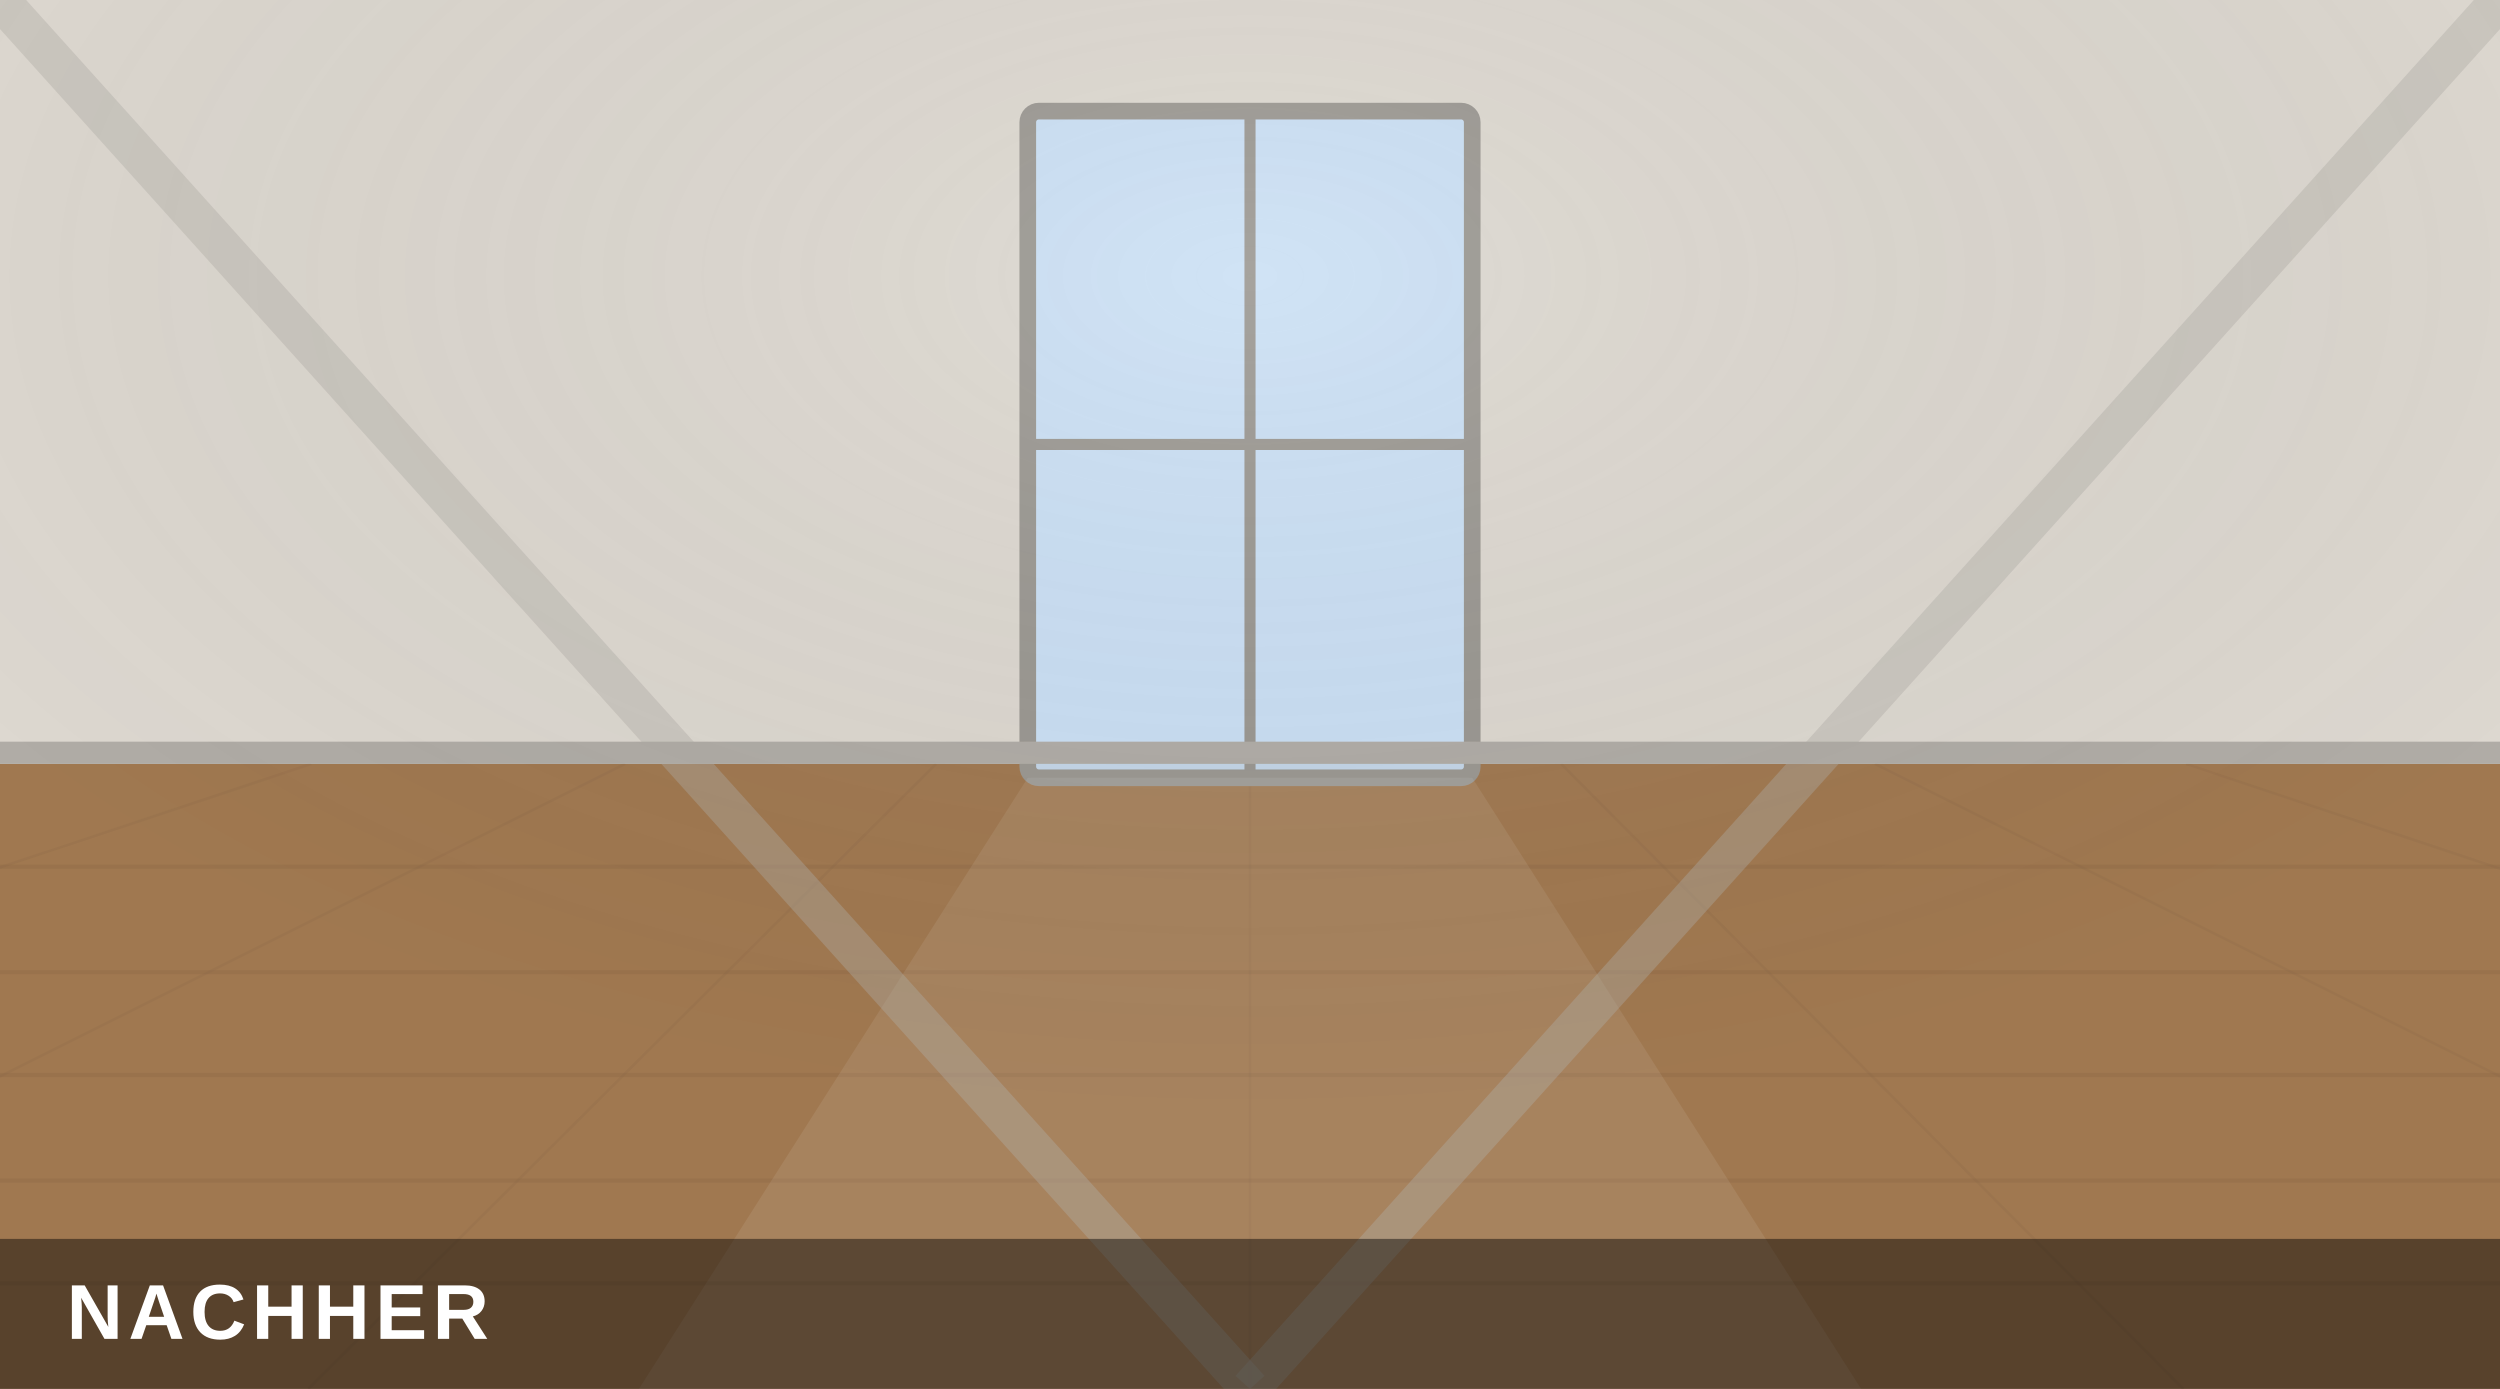
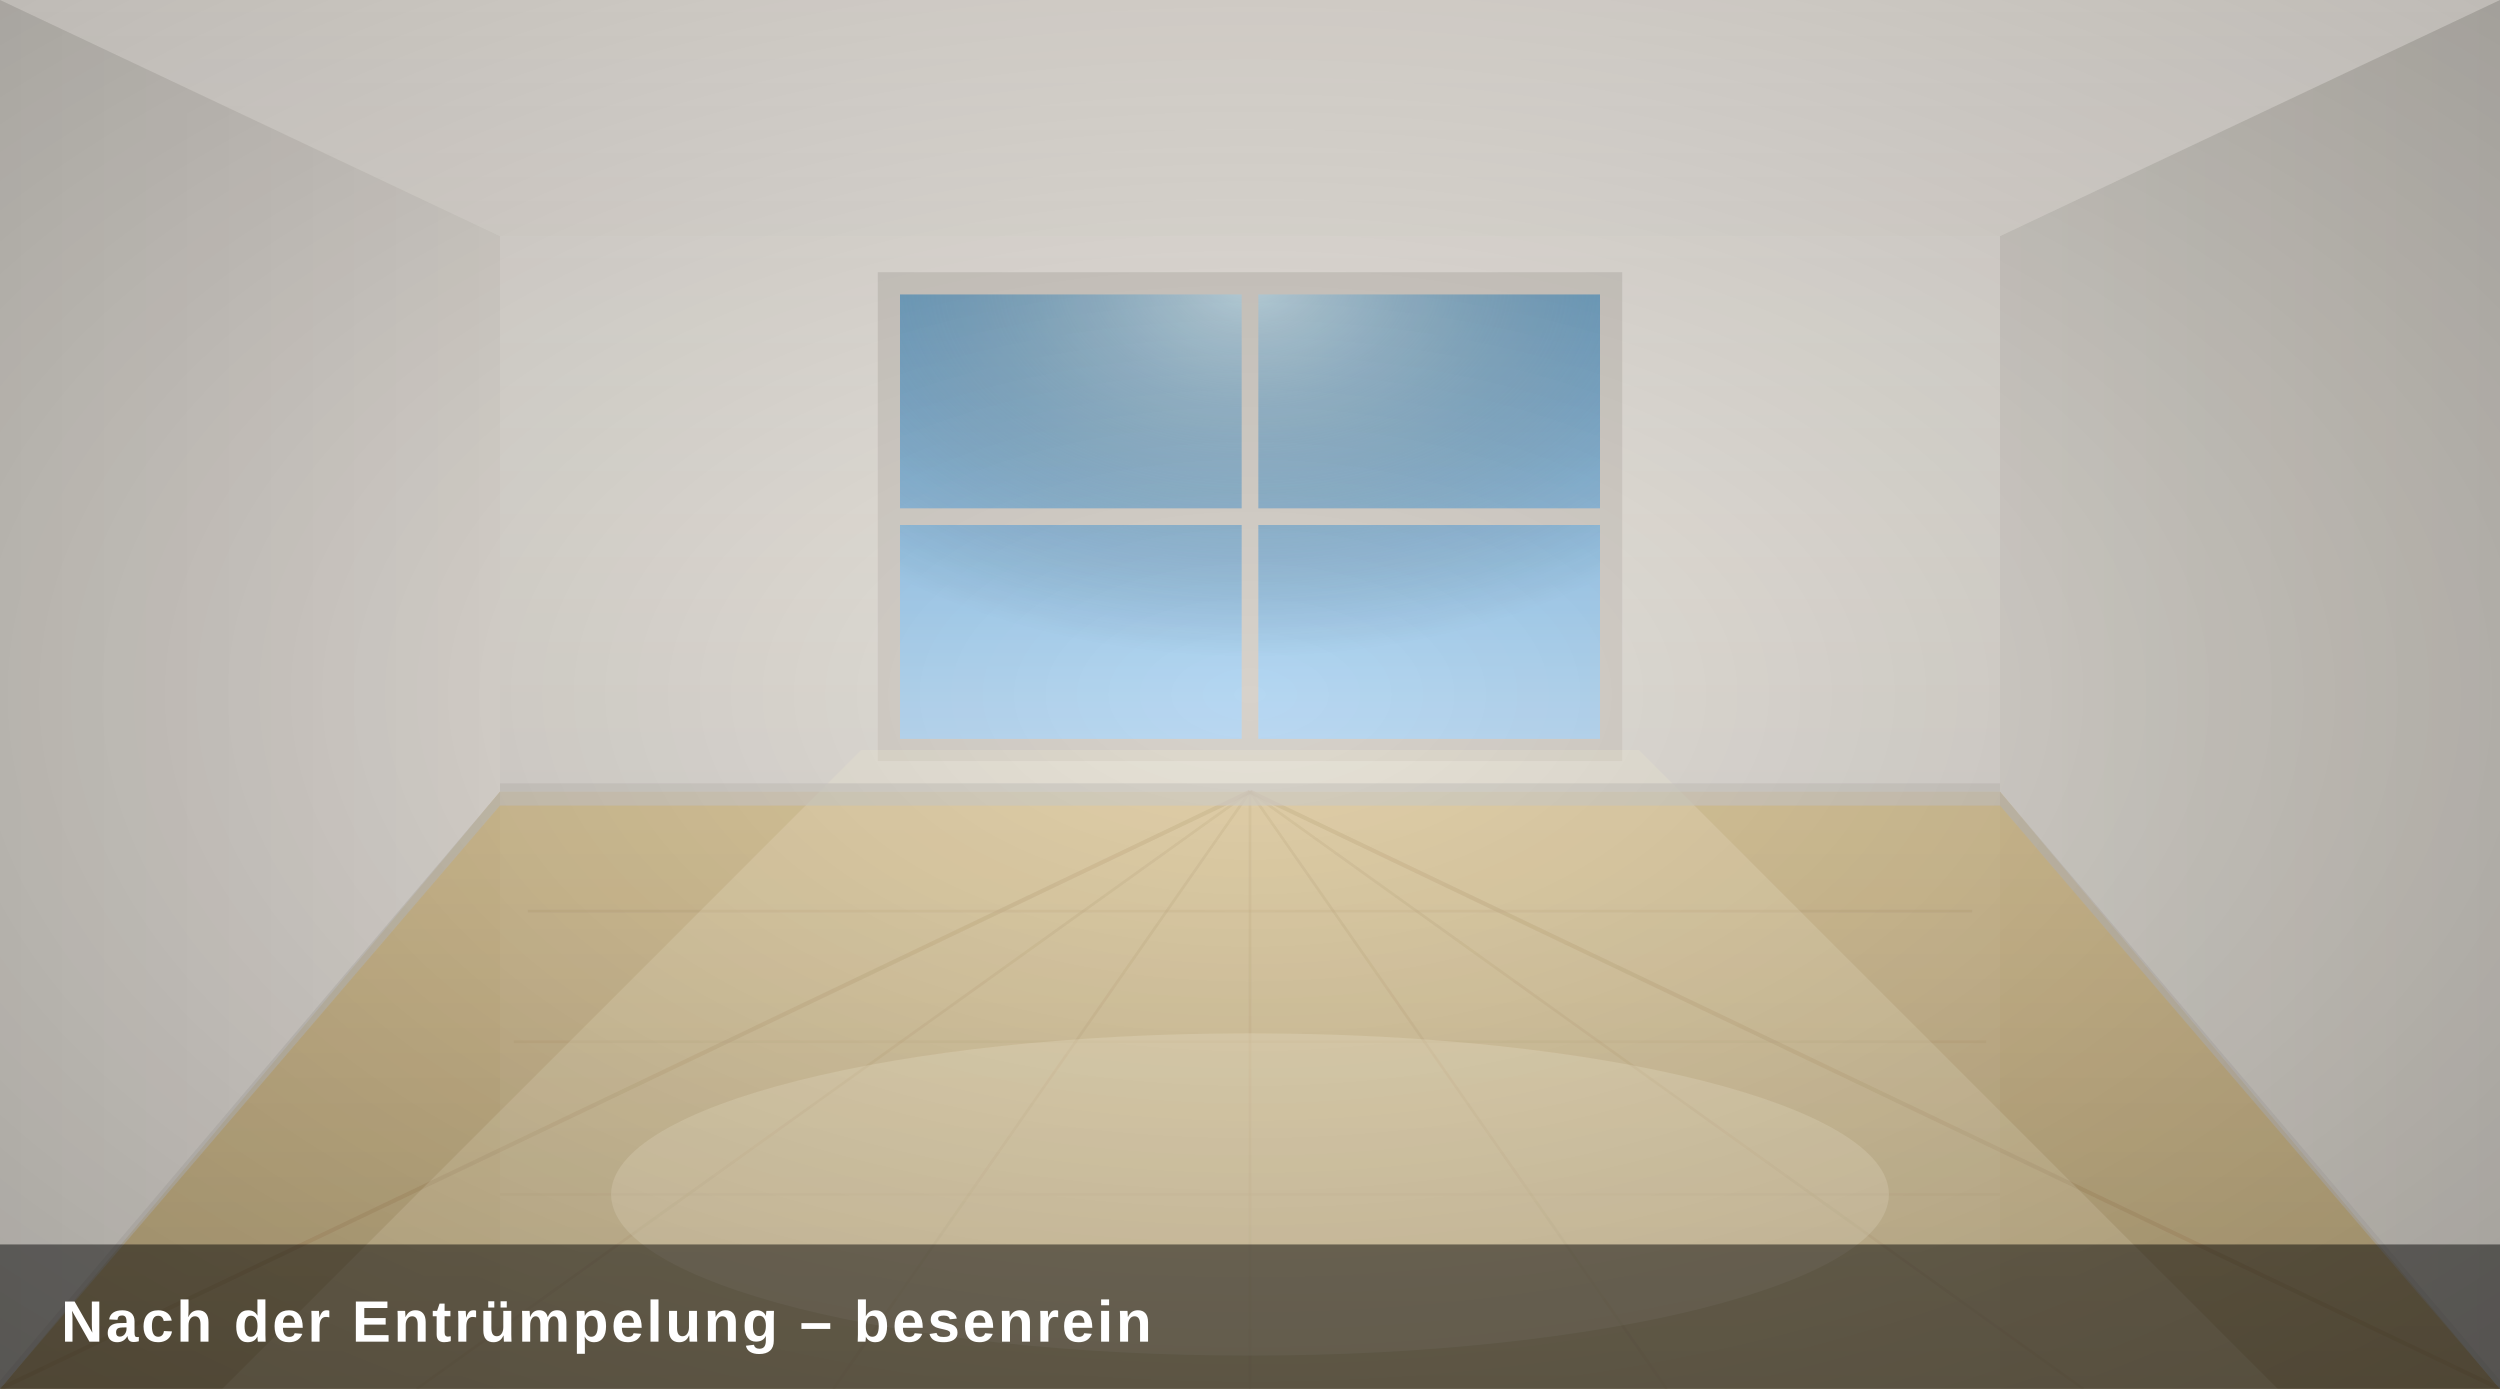
<svg xmlns="http://www.w3.org/2000/svg" viewBox="0 0 900 500" width="900" height="500">
-   <rect width="900" height="500" fill="#ede8e0" />
-   <rect x="0" y="0" width="900" height="275" fill="#ddd8d0" />
-   <polygon points="0,275 900,275 900,500 0,500" fill="#a07850" />
-   <line x1="0" y1="312" x2="900" y2="312" stroke="#886644" stroke-width="1.5" opacity="0.3" />
-   <line x1="0" y1="350" x2="900" y2="350" stroke="#886644" stroke-width="1.5" opacity="0.3" />
-   <line x1="0" y1="387" x2="900" y2="387" stroke="#886644" stroke-width="1.5" opacity="0.3" />
-   <line x1="0" y1="425" x2="900" y2="425" stroke="#886644" stroke-width="1.5" opacity="0.3" />
-   <line x1="0" y1="462" x2="900" y2="462" stroke="#886644" stroke-width="1.5" opacity="0.3" />
-   <line x1="112" y1="275" x2="-564" y2="500" stroke="#886644" stroke-width="1" opacity="0.2" />
-   <line x1="225" y1="275" x2="-225" y2="500" stroke="#886644" stroke-width="1" opacity="0.2" />
-   <line x1="337" y1="275" x2="111" y2="500" stroke="#886644" stroke-width="1" opacity="0.2" />
-   <line x1="450" y1="275" x2="450" y2="500" stroke="#886644" stroke-width="1" opacity="0.2" />
-   <line x1="562" y1="275" x2="786" y2="500" stroke="#886644" stroke-width="1" opacity="0.2" />
-   <line x1="675" y1="275" x2="1125" y2="500" stroke="#886644" stroke-width="1" opacity="0.2" />
-   <line x1="787" y1="275" x2="1461" y2="500" stroke="#886644" stroke-width="1" opacity="0.2" />
-   <rect x="370" y="40" width="160" height="240" rx="4" fill="#c8e0f8" opacity="0.9" />
-   <rect x="370" y="40" width="160" height="240" rx="4" fill="none" stroke="#9a9791" stroke-width="6" />
-   <line x1="450" y1="40" x2="450" y2="280" stroke="#9a9791" stroke-width="4" />
-   <line x1="370" y1="160" x2="530" y2="160" stroke="#9a9791" stroke-width="4" />
-   <polygon points="370,280 530,280 670,500 230,500" fill="#fff" opacity="0.08" />
-   <line x1="0" y1="0" x2="450" y2="500" stroke="#b0aca6" stroke-width="14" opacity="0.4" />
-   <line x1="900" y1="0" x2="450" y2="500" stroke="#b0aca6" stroke-width="14" opacity="0.4" />
-   <rect x="0" y="267" width="900" height="8" fill="#b0aca6" />
-   <radialGradient id="light3a" cx="50%" cy="20%" r="60%">
-     <stop offset="0%" stop-color="#fff" stop-opacity="0.12" />
-     <stop offset="100%" stop-color="transparent" />
-   </radialGradient>
-   <rect width="900" height="500" fill="url(#light3a)" />
-   <rect x="0" y="446" width="900" height="54" fill="#000" opacity="0.45" />
-   <text x="24" y="482" font-family="Arial Black, Arial" font-weight="900" font-size="28" fill="#fff" letter-spacing="2">NACHHER</text>
+   <defs>
+     <linearGradient id="n3-ceil" x1="0%" y1="0%" x2="0%" y2="100%">
+       <stop offset="0%" stop-color="#f4efe8" />
+       <stop offset="100%" stop-color="#eae5de" />
+     </linearGradient>
+     <linearGradient id="n3-back" x1="0%" y1="0%" x2="0%" y2="100%">
+       <stop offset="0%" stop-color="#ece7e0" />
+       <stop offset="100%" stop-color="#dedad3" />
+     </linearGradient>
+     <linearGradient id="n3-lwall" x1="100%" y1="0%" x2="0%" y2="0%">
+       <stop offset="0%" stop-color="#e2ddd6" />
+       <stop offset="100%" stop-color="#d6d1ca" />
+     </linearGradient>
+     <linearGradient id="n3-rwall" x1="0%" y1="0%" x2="100%" y2="0%">
+       <stop offset="0%" stop-color="#dad5ce" />
+       <stop offset="100%" stop-color="#cecac2" />
+     </linearGradient>
+     <linearGradient id="n3-floor" x1="0%" y1="100%" x2="0%" y2="0%">
+       <stop offset="0%" stop-color="#bea87a" />
+       <stop offset="100%" stop-color="#d6c090" />
+     </linearGradient>
+     <linearGradient id="n3-sky" x1="0%" y1="0%" x2="0%" y2="100%">
+       <stop offset="0%" stop-color="#70b4e4" />
+       <stop offset="100%" stop-color="#b8d8f2" />
+     </linearGradient>
+     <radialGradient id="n3-sun" cx="50%" cy="0%" r="80%">
+       <stop offset="0%" stop-color="#fff8e8" stop-opacity="0.58" />
+       <stop offset="100%" stop-color="transparent" />
+     </radialGradient>
+     <radialGradient id="n3-vig" cx="50%" cy="50%" r="70%">
+       <stop offset="0%" stop-color="transparent" />
+       <stop offset="100%" stop-color="#000" stop-opacity="0.22" />
+     </radialGradient>
+   </defs>
+   <rect width="900" height="500" fill="#f0ece4" />
+   <polygon points="0,0 900,0 720,85 180,85" fill="url(#n3-ceil)" />
+   <polygon points="180,85 720,85 720,285 180,285" fill="url(#n3-back)" />
+   <polygon points="0,0 180,85 180,285 0,500" fill="url(#n3-lwall)" />
+   <polygon points="900,0 720,85 720,285 900,500" fill="url(#n3-rwall)" />
+   <polygon points="0,500 900,500 720,285 180,285" fill="url(#n3-floor)" />
+   <line x1="450" y1="285" x2="0" y2="500" stroke="#b09060" stroke-width="1.5" opacity="0.40" />
+   <line x1="450" y1="285" x2="150" y2="500" stroke="#b09060" stroke-width="1" opacity="0.30" />
+   <line x1="450" y1="285" x2="300" y2="500" stroke="#b09060" stroke-width="1" opacity="0.30" />
+   <line x1="450" y1="285" x2="450" y2="500" stroke="#b09060" stroke-width="1" opacity="0.25" />
+   <line x1="450" y1="285" x2="600" y2="500" stroke="#b09060" stroke-width="1" opacity="0.30" />
+   <line x1="450" y1="285" x2="750" y2="500" stroke="#b09060" stroke-width="1" opacity="0.30" />
+   <line x1="450" y1="285" x2="900" y2="500" stroke="#b09060" stroke-width="1.5" opacity="0.40" />
+   <line x1="190" y1="328" x2="710" y2="328" stroke="#b09060" stroke-width="1" opacity="0.22" />
+   <line x1="185" y1="375" x2="715" y2="375" stroke="#b09060" stroke-width="1" opacity="0.18" />
+   <line x1="180" y1="430" x2="720" y2="430" stroke="#b09060" stroke-width="1" opacity="0.15" />
+   <rect x="320" y="102" width="260" height="168" fill="url(#n3-sky)" />
+   <rect x="320" y="102" width="260" height="168" fill="url(#n3-sun)" />
+   <rect x="320" y="102" width="260" height="168" fill="none" stroke="#d4cfc8" stroke-width="8" />
+   <line x1="450" y1="102" x2="450" y2="270" stroke="#d4cfc8" stroke-width="6" />
+   <line x1="320" y1="186" x2="580" y2="186" stroke="#d4cfc8" stroke-width="6" />
+   <polygon points="310,270 590,270 820,500 80,500" fill="#fff5d8" opacity="0.22" />
+   <ellipse cx="450" cy="430" rx="230" ry="58" fill="#fff5d8" opacity="0.28" />
+   <polygon points="180,282 720,282 720,290 180,290" fill="#ccc7c0" opacity="0.7" />
+   <polygon points="0,497 180,285 180,290 0,500" fill="#c8c3bc" opacity="0.7" />
+   <polygon points="900,497 720,285 720,290 900,500" fill="#c4bfb8" opacity="0.7" />
+   <polygon points="180,285 720,285 720,500 180,500" fill="#fff" opacity="0.05" />
+   <rect width="900" height="500" fill="#fff" opacity="0.06" />
+   <rect width="900" height="500" fill="url(#n3-vig)" />
+   <rect x="0" y="448" width="900" height="52" fill="#000" opacity="0.48" />
+   <text x="22" y="483" font-family="Arial Black,Arial" font-weight="900" font-size="21" fill="#fff" letter-spacing="1">Nach der Entrümpelung – besenrein</text>
</svg>
